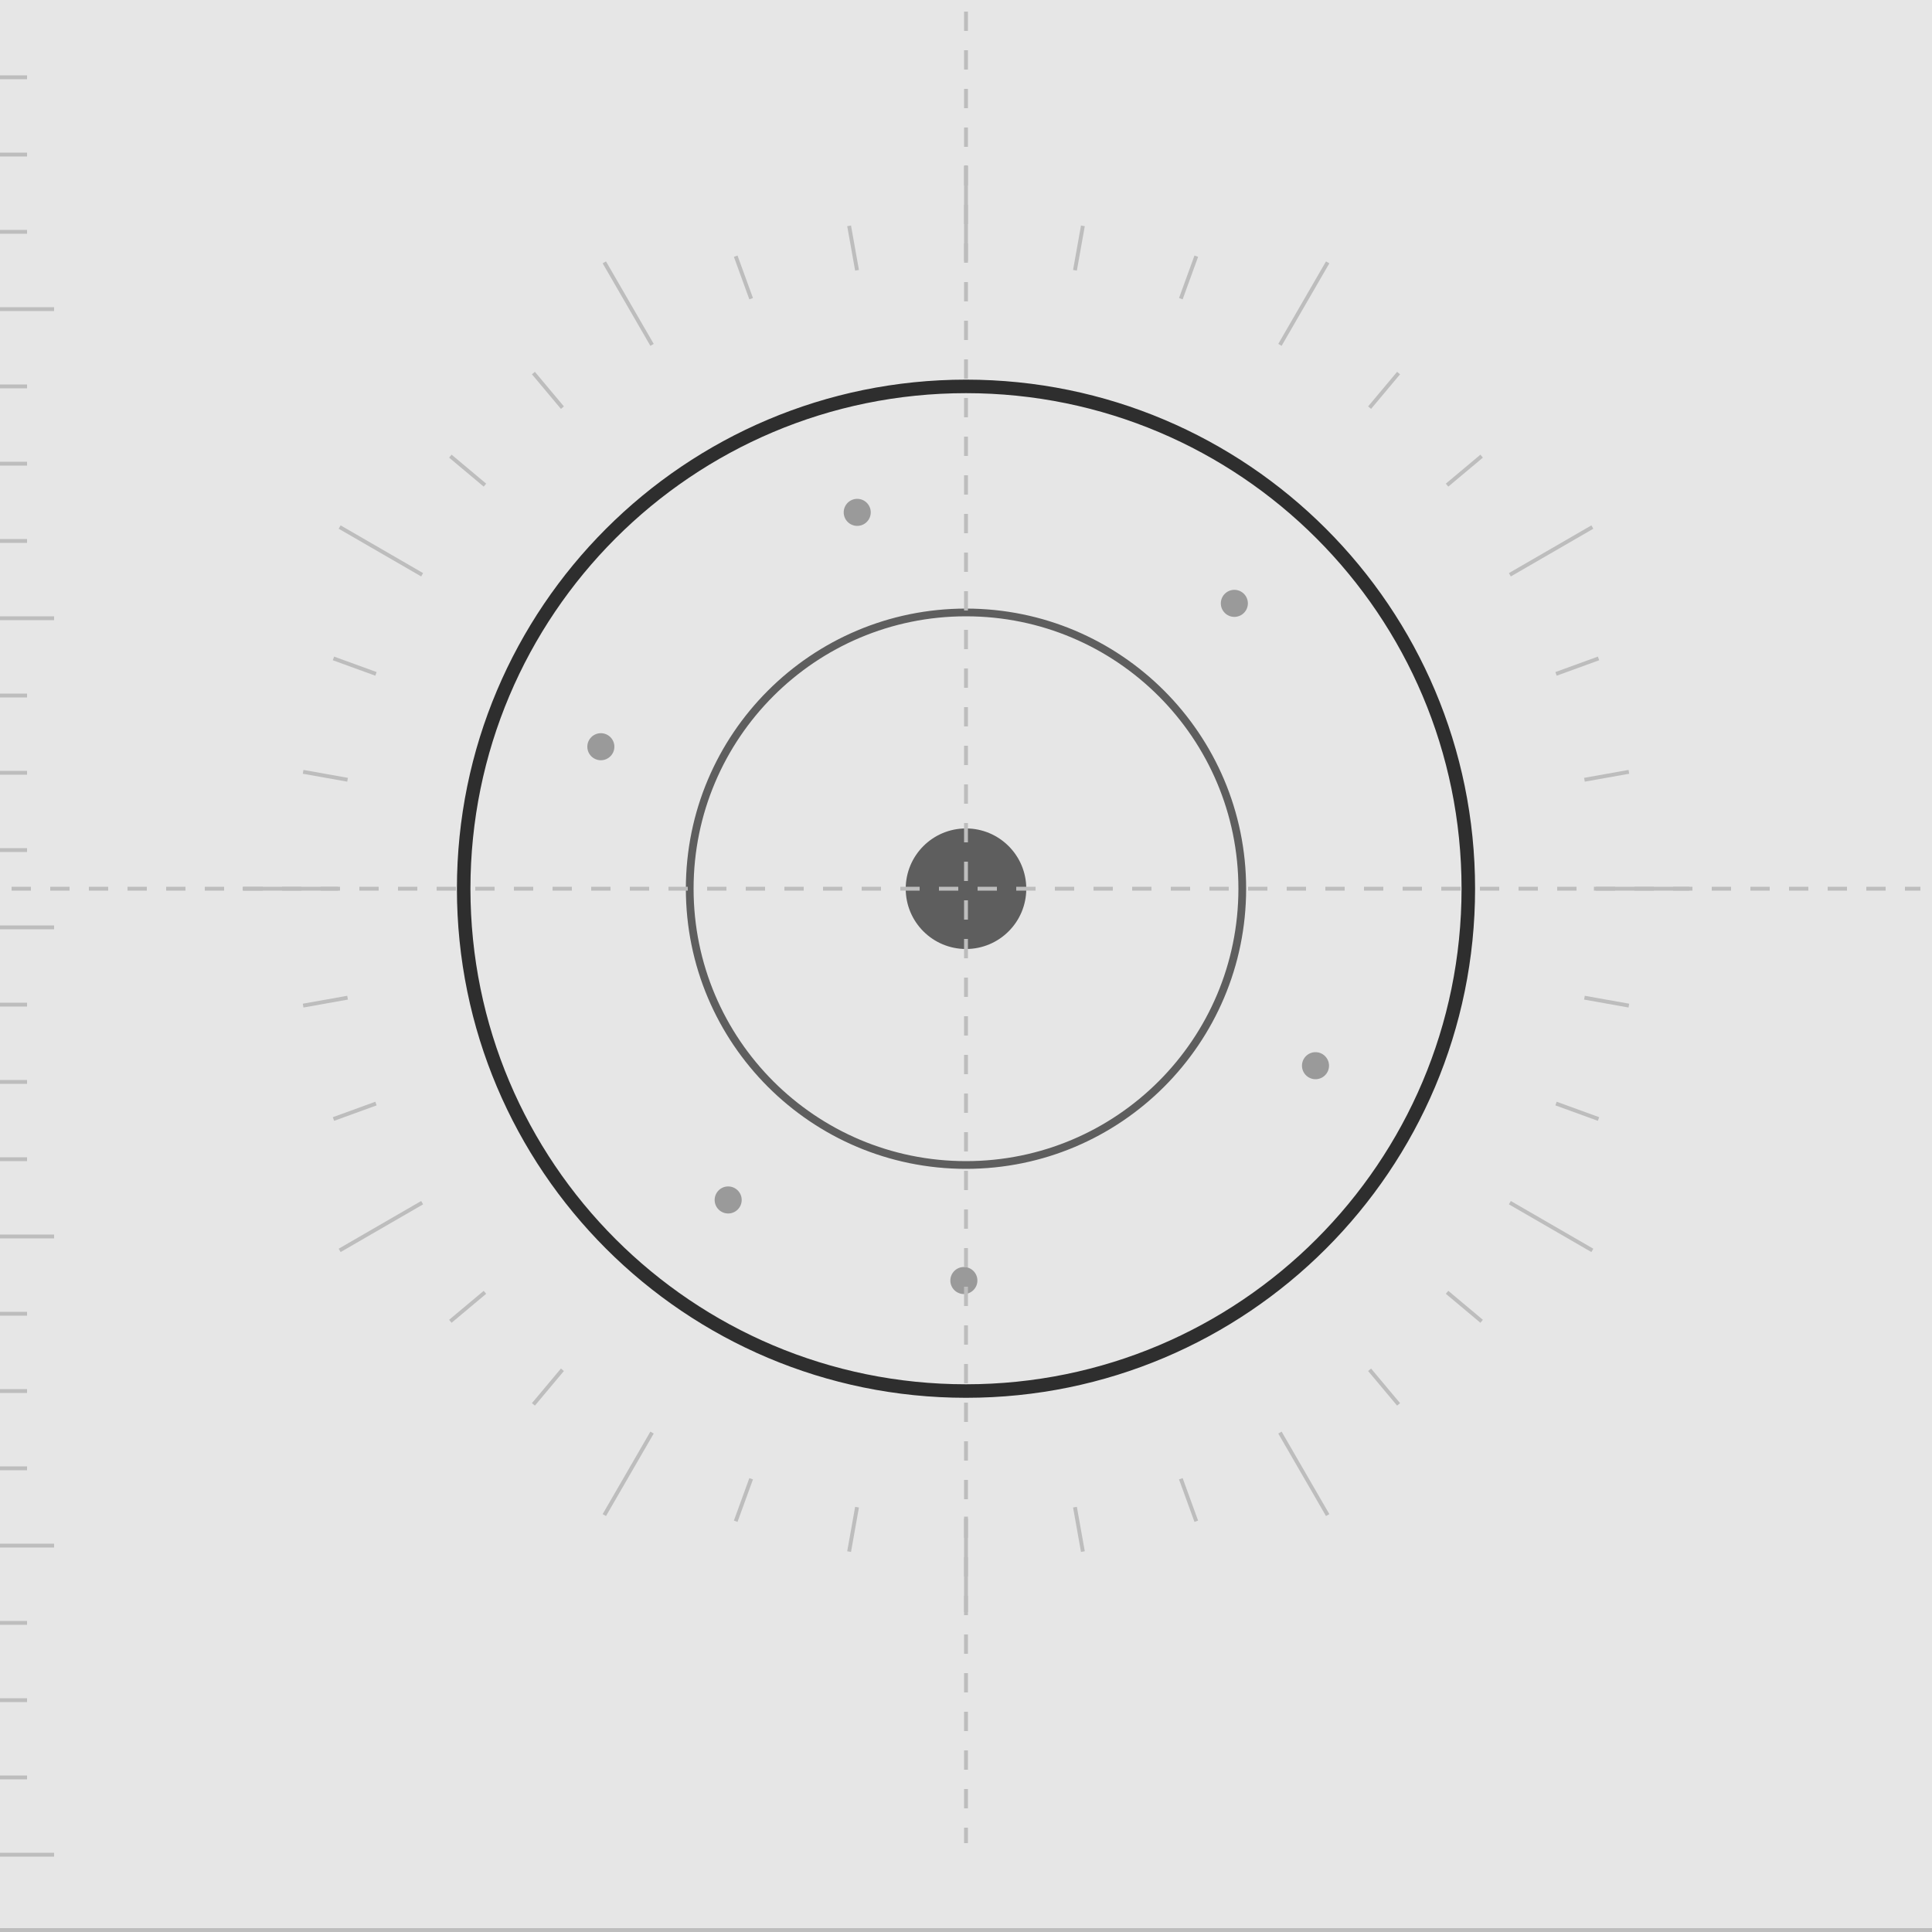
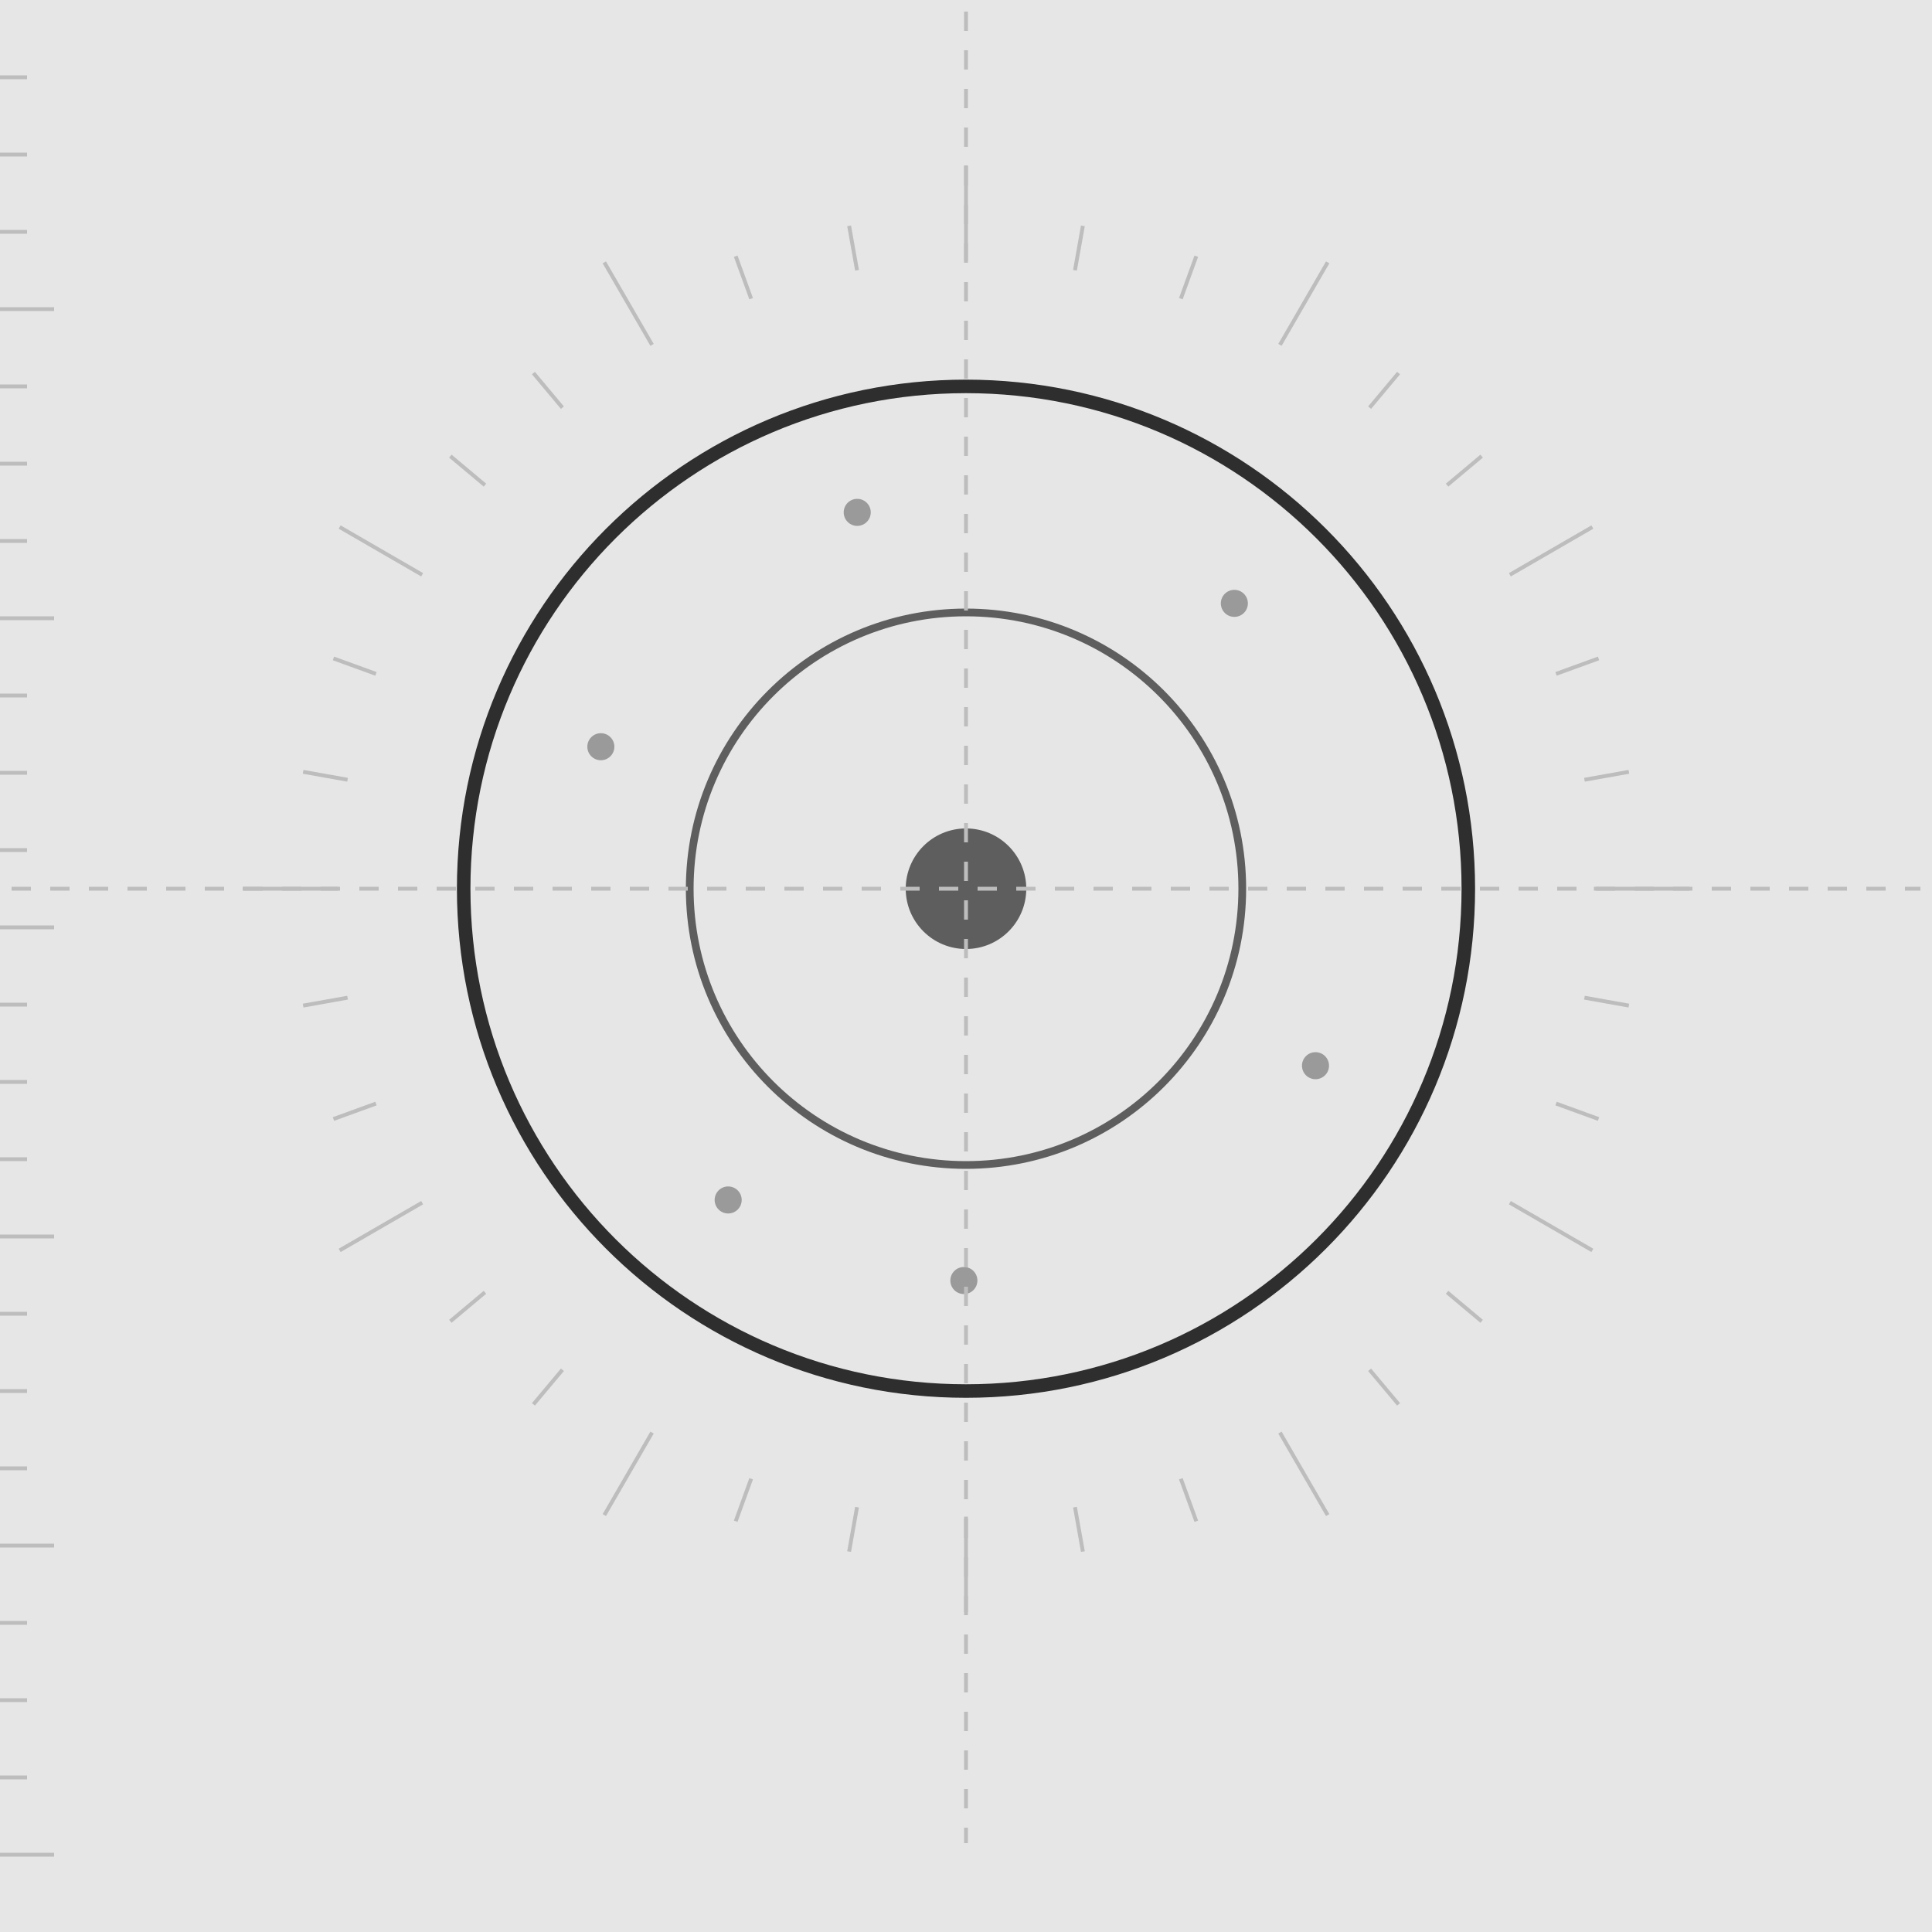
<svg xmlns="http://www.w3.org/2000/svg" viewBox="0 0 1000 1000" width="1000" height="1000" role="img">
  <rect width="1000" height="1000" fill="#E6E6E6" />
  <line x1="0" y1="40" x2="14" y2="40" stroke="#BDBDBD" stroke-width="2" />
  <line x1="0" y1="80" x2="14" y2="80" stroke="#BDBDBD" stroke-width="2" />
  <line x1="0" y1="120" x2="14" y2="120" stroke="#BDBDBD" stroke-width="2" />
  <line x1="0" y1="160" x2="28" y2="160" stroke="#BDBDBD" stroke-width="2" />
  <line x1="0" y1="200" x2="14" y2="200" stroke="#BDBDBD" stroke-width="2" />
  <line x1="0" y1="240" x2="14" y2="240" stroke="#BDBDBD" stroke-width="2" />
  <line x1="0" y1="280" x2="14" y2="280" stroke="#BDBDBD" stroke-width="2" />
  <line x1="0" y1="320" x2="28" y2="320" stroke="#BDBDBD" stroke-width="2" />
  <line x1="0" y1="360" x2="14" y2="360" stroke="#BDBDBD" stroke-width="2" />
  <line x1="0" y1="400" x2="14" y2="400" stroke="#BDBDBD" stroke-width="2" />
  <line x1="0" y1="440" x2="14" y2="440" stroke="#BDBDBD" stroke-width="2" />
  <line x1="0" y1="480" x2="28" y2="480" stroke="#BDBDBD" stroke-width="2" />
  <line x1="0" y1="520" x2="14" y2="520" stroke="#BDBDBD" stroke-width="2" />
  <line x1="0" y1="560" x2="14" y2="560" stroke="#BDBDBD" stroke-width="2" />
  <line x1="0" y1="600" x2="14" y2="600" stroke="#BDBDBD" stroke-width="2" />
  <line x1="0" y1="640" x2="28" y2="640" stroke="#BDBDBD" stroke-width="2" />
  <line x1="0" y1="680" x2="14" y2="680" stroke="#BDBDBD" stroke-width="2" />
  <line x1="0" y1="720" x2="14" y2="720" stroke="#BDBDBD" stroke-width="2" />
  <line x1="0" y1="760" x2="14" y2="760" stroke="#BDBDBD" stroke-width="2" />
  <line x1="0" y1="800" x2="28" y2="800" stroke="#BDBDBD" stroke-width="2" />
  <line x1="0" y1="840" x2="14" y2="840" stroke="#BDBDBD" stroke-width="2" />
  <line x1="0" y1="880" x2="14" y2="880" stroke="#BDBDBD" stroke-width="2" />
  <line x1="0" y1="920" x2="14" y2="920" stroke="#BDBDBD" stroke-width="2" />
  <line x1="0" y1="960" x2="28" y2="960" stroke="#BDBDBD" stroke-width="2" />
-   <line x1="0" y1="999" x2="1000" y2="999" stroke="#BDBDBD" stroke-width="2" />
  <line x1="825.0" y1="460.0" x2="874.4" y2="460.0" stroke="#BDBDBD" stroke-width="2" />
  <line x1="820.1" y1="516.4" x2="843.1" y2="520.5" stroke="#BDBDBD" stroke-width="2" />
  <line x1="805.4" y1="571.2" x2="827.4" y2="579.2" stroke="#BDBDBD" stroke-width="2" />
  <line x1="781.5" y1="622.5" x2="824.2" y2="647.2" stroke="#BDBDBD" stroke-width="2" />
  <line x1="749.0" y1="668.9" x2="766.9" y2="683.9" stroke="#BDBDBD" stroke-width="2" />
  <line x1="708.9" y1="709.0" x2="723.9" y2="726.9" stroke="#BDBDBD" stroke-width="2" />
  <line x1="662.5" y1="741.5" x2="687.2" y2="784.2" stroke="#BDBDBD" stroke-width="2" />
  <line x1="611.2" y1="765.4" x2="619.2" y2="787.4" stroke="#BDBDBD" stroke-width="2" />
  <line x1="556.4" y1="780.1" x2="560.5" y2="803.1" stroke="#BDBDBD" stroke-width="2" />
  <line x1="500.0" y1="785.0" x2="500.0" y2="834.4" stroke="#BDBDBD" stroke-width="2" />
  <line x1="443.6" y1="780.1" x2="439.5" y2="803.1" stroke="#BDBDBD" stroke-width="2" />
  <line x1="388.8" y1="765.4" x2="380.8" y2="787.4" stroke="#BDBDBD" stroke-width="2" />
  <line x1="337.5" y1="741.5" x2="312.8" y2="784.2" stroke="#BDBDBD" stroke-width="2" />
  <line x1="291.1" y1="709.0" x2="276.1" y2="726.9" stroke="#BDBDBD" stroke-width="2" />
  <line x1="251.0" y1="668.9" x2="233.1" y2="683.9" stroke="#BDBDBD" stroke-width="2" />
  <line x1="218.5" y1="622.5" x2="175.8" y2="647.2" stroke="#BDBDBD" stroke-width="2" />
  <line x1="194.6" y1="571.2" x2="172.6" y2="579.2" stroke="#BDBDBD" stroke-width="2" />
  <line x1="179.9" y1="516.4" x2="156.9" y2="520.5" stroke="#BDBDBD" stroke-width="2" />
  <line x1="175.0" y1="460.0" x2="125.6" y2="460.0" stroke="#BDBDBD" stroke-width="2" />
  <line x1="179.9" y1="403.6" x2="156.9" y2="399.5" stroke="#BDBDBD" stroke-width="2" />
  <line x1="194.6" y1="348.8" x2="172.6" y2="340.8" stroke="#BDBDBD" stroke-width="2" />
  <line x1="218.5" y1="297.5" x2="175.8" y2="272.8" stroke="#BDBDBD" stroke-width="2" />
  <line x1="251.0" y1="251.1" x2="233.1" y2="236.1" stroke="#BDBDBD" stroke-width="2" />
  <line x1="291.1" y1="211.0" x2="276.1" y2="193.1" stroke="#BDBDBD" stroke-width="2" />
  <line x1="337.5" y1="178.5" x2="312.8" y2="135.8" stroke="#BDBDBD" stroke-width="2" />
  <line x1="388.8" y1="154.6" x2="380.8" y2="132.6" stroke="#BDBDBD" stroke-width="2" />
  <line x1="443.6" y1="139.9" x2="439.5" y2="116.9" stroke="#BDBDBD" stroke-width="2" />
  <line x1="500.0" y1="135.0" x2="500.0" y2="85.6" stroke="#BDBDBD" stroke-width="2" />
  <line x1="556.4" y1="139.9" x2="560.5" y2="116.9" stroke="#BDBDBD" stroke-width="2" />
  <line x1="611.2" y1="154.6" x2="619.2" y2="132.6" stroke="#BDBDBD" stroke-width="2" />
  <line x1="662.5" y1="178.5" x2="687.2" y2="135.8" stroke="#BDBDBD" stroke-width="2" />
  <line x1="708.9" y1="211.0" x2="723.9" y2="193.1" stroke="#BDBDBD" stroke-width="2" />
  <line x1="749.0" y1="251.1" x2="766.9" y2="236.1" stroke="#BDBDBD" stroke-width="2" />
  <line x1="781.5" y1="297.5" x2="824.2" y2="272.8" stroke="#BDBDBD" stroke-width="2" />
  <line x1="805.4" y1="348.8" x2="827.4" y2="340.8" stroke="#BDBDBD" stroke-width="2" />
  <line x1="820.1" y1="403.6" x2="843.1" y2="399.5" stroke="#BDBDBD" stroke-width="2" />
  <circle cx="500" cy="460" r="260" fill="none" stroke="#2E2E2E" stroke-width="7" />
  <circle cx="500" cy="460" r="143" fill="none" stroke="#5E5E5E" stroke-width="4" />
  <circle cx="500" cy="460" r="31.2" fill="#5E5E5E" />
  <circle cx="680.9" cy="551.6" r="7" fill="#9A9A9A" />
  <circle cx="498.9" cy="662.8" r="7" fill="#9A9A9A" />
  <circle cx="376.9" cy="621.1" r="7" fill="#9A9A9A" />
  <circle cx="311.0" cy="386.5" r="7" fill="#9A9A9A" />
  <circle cx="443.7" cy="265.2" r="7" fill="#9A9A9A" />
  <circle cx="638.9" cy="312.3" r="7" fill="#9A9A9A" />
-   <line x1="6" y1="460" x2="994" y2="460" stroke="#BDBDBD" stroke-width="2" stroke-dasharray="10 10" />
-   <line x1="500" y1="-34" x2="500" y2="954" stroke="#BDBDBD" stroke-width="2" stroke-dasharray="10 10" />
+   <line x1="6.0" y1="460" x2="994.0" y2="460" stroke="#BDBDBD" stroke-width="2" stroke-dasharray="10 10" />
+   <line x1="500" y1="-34.0" x2="500" y2="954.0" stroke="#BDBDBD" stroke-width="2" stroke-dasharray="10 10" />
</svg>
